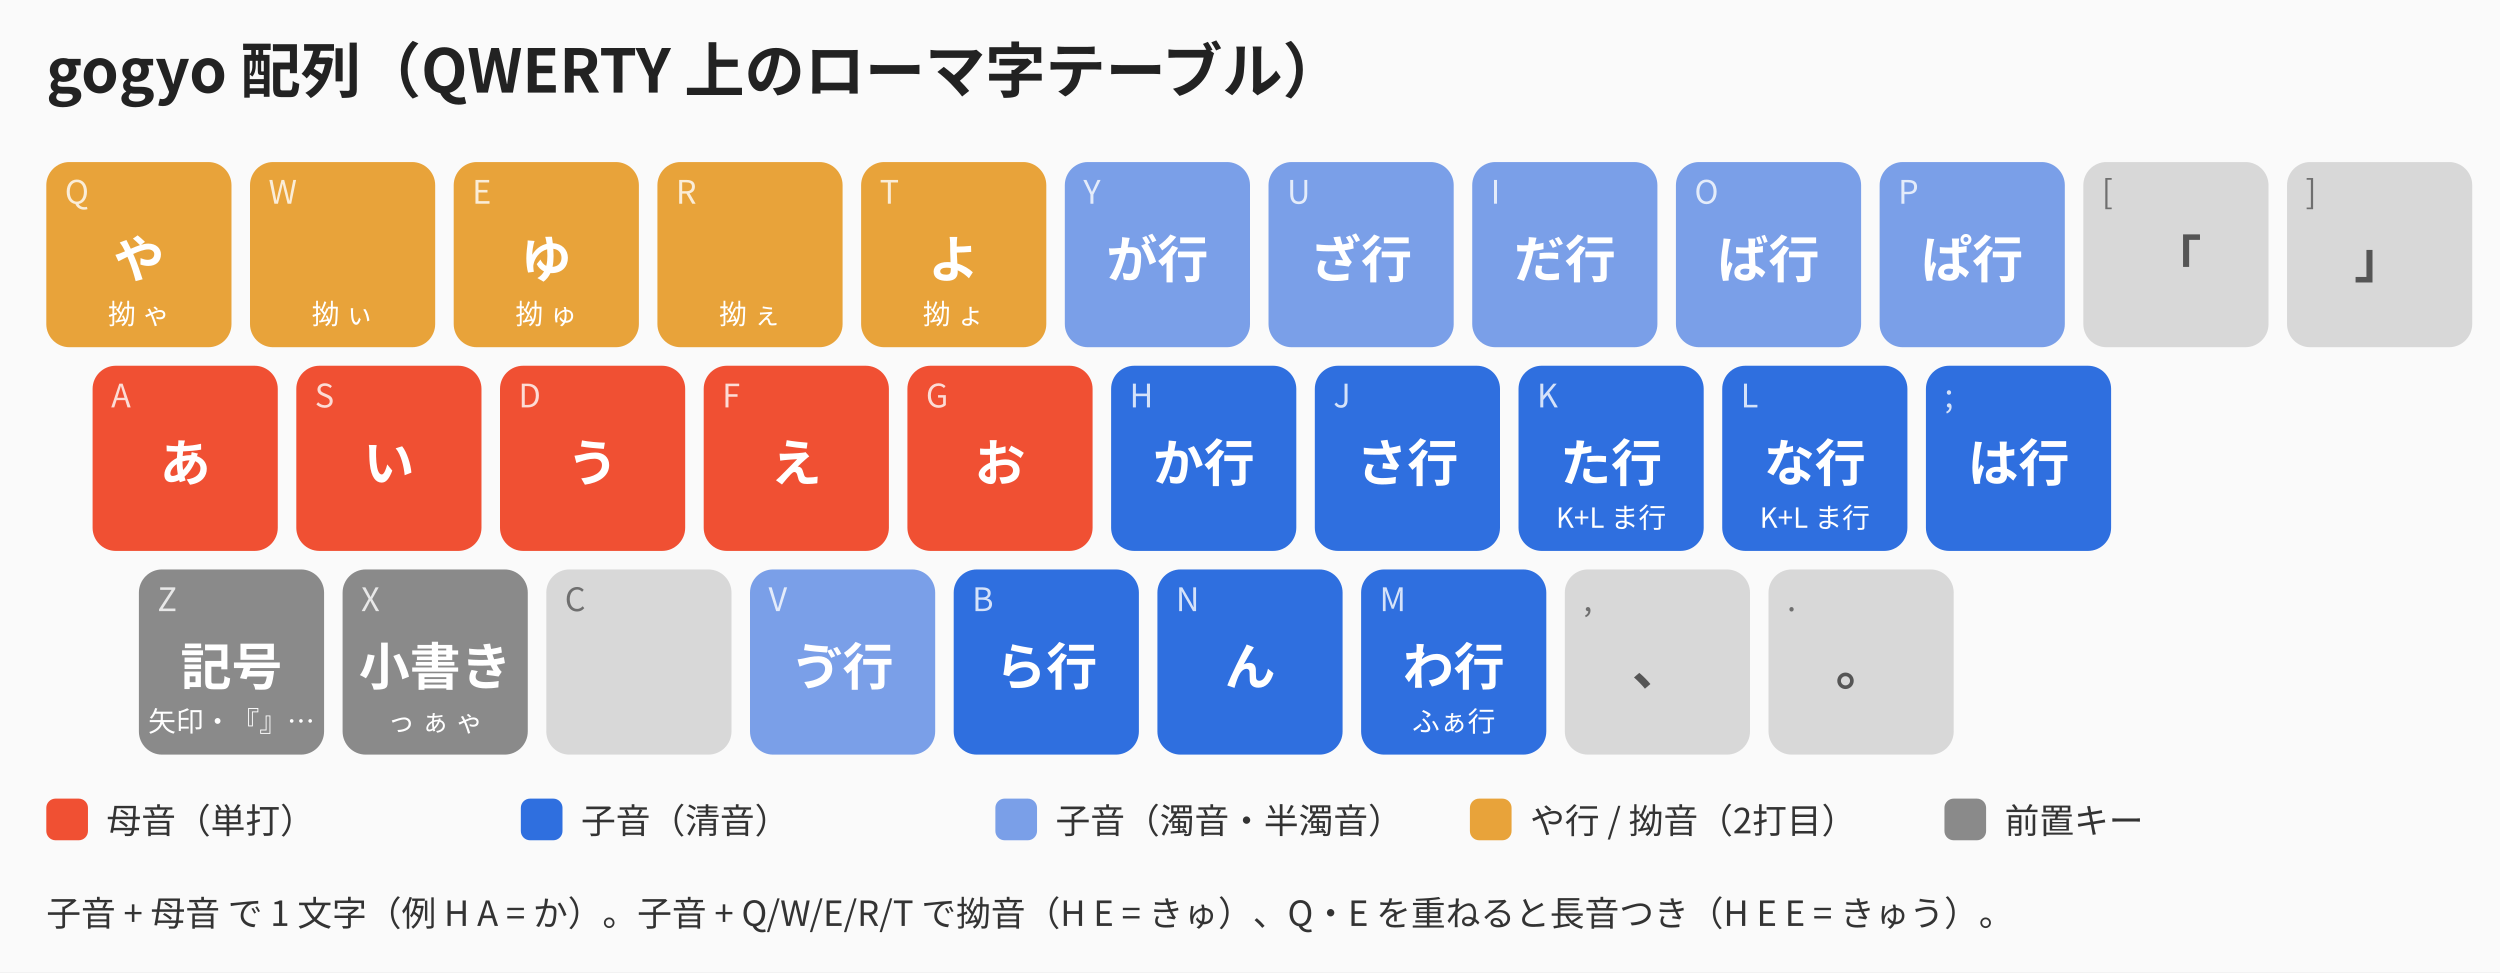
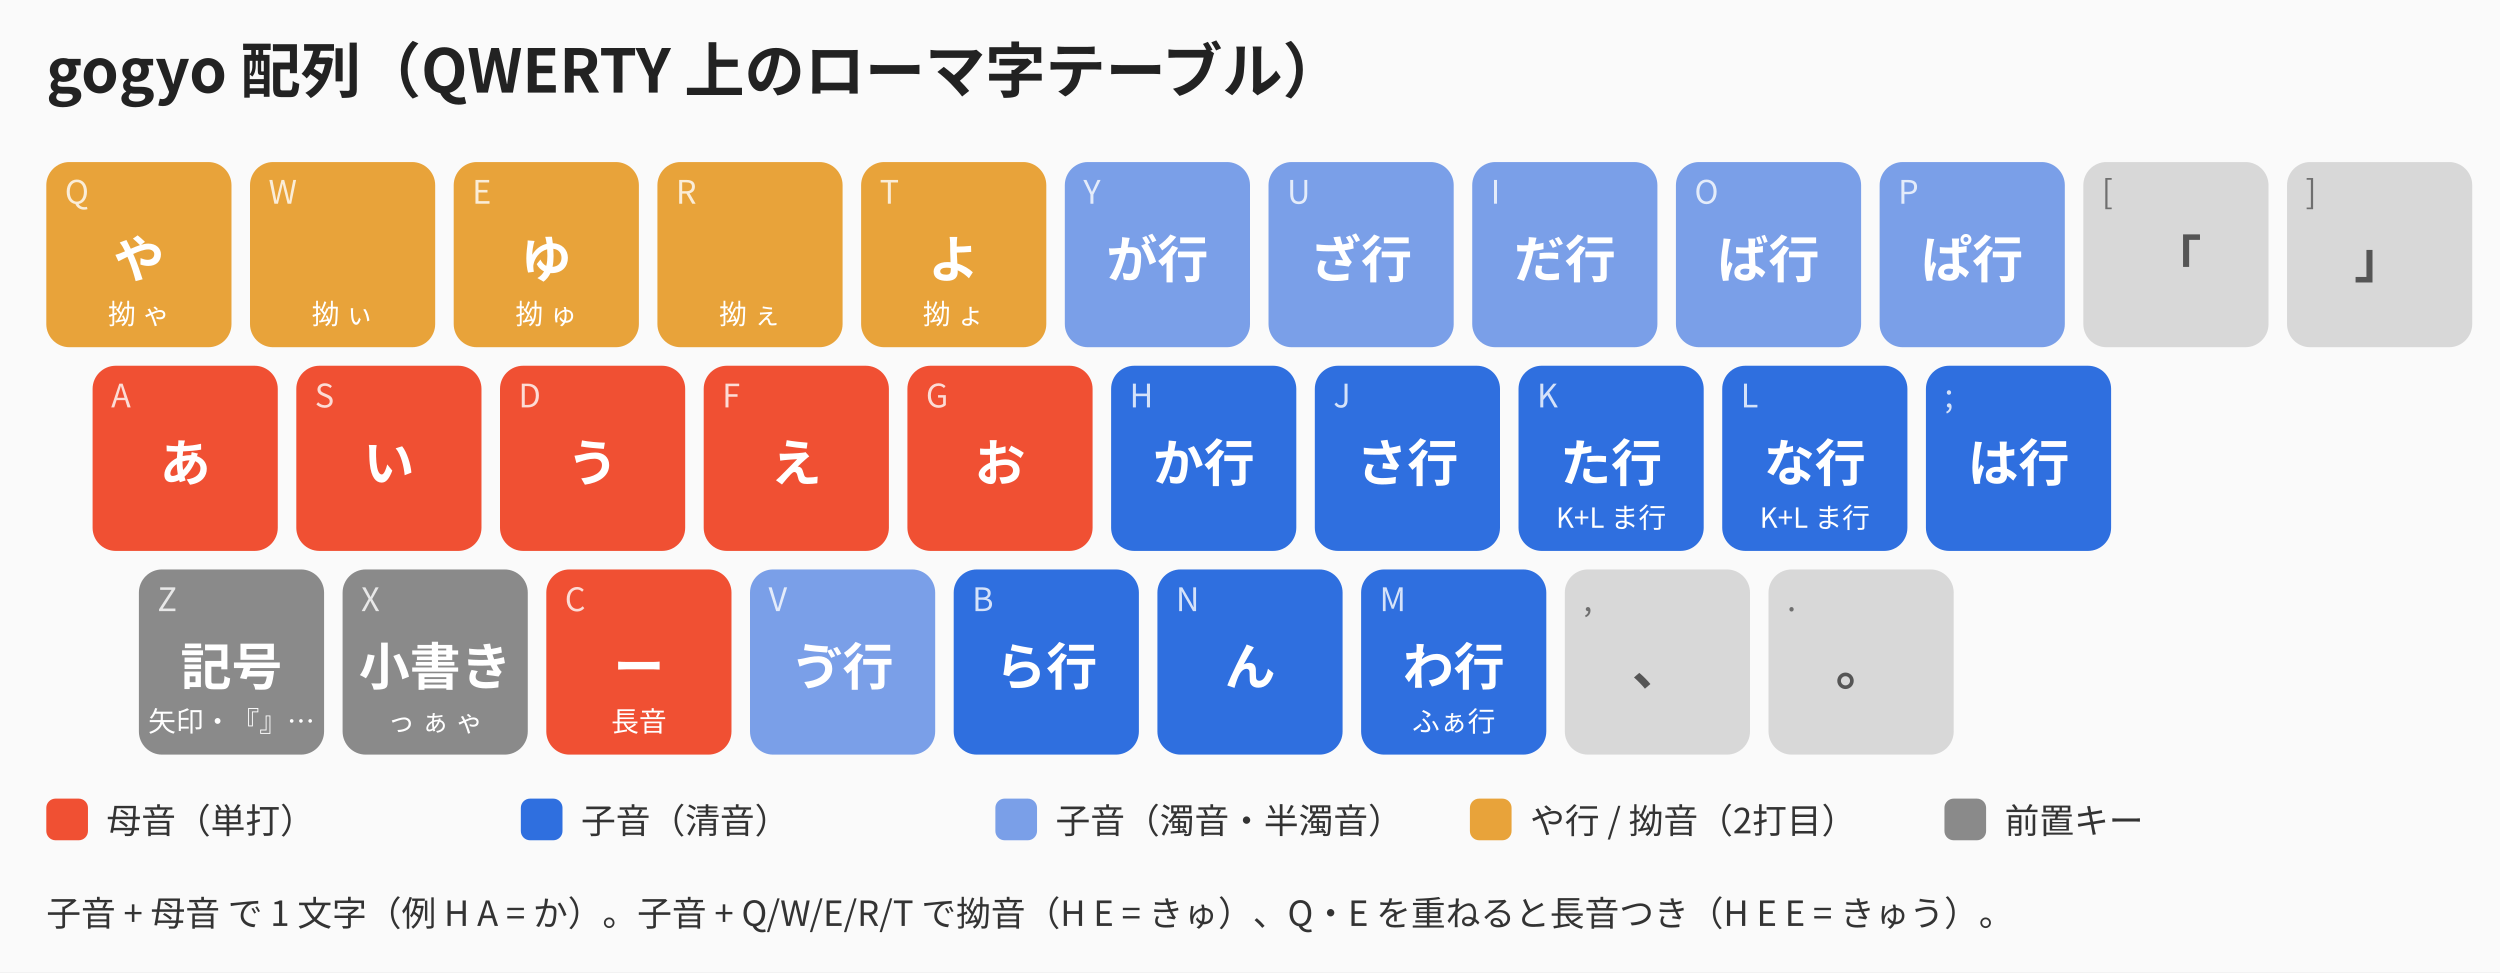
<svg xmlns="http://www.w3.org/2000/svg" width="1080" height="420" font-family="Noto Sans CJK JP, sans-serif">
  <rect width="100%" height="100%" fill="#fafafa" />
  <text x="20" y="40" font-size="26" font-weight="bold" fill="#222">gogyo 配列（QWERTY 上のローマ字テーブル）</text>
  <rect x="20" y="70" width="80" height="80" rx="10" fill="#E8A33A" />
  <text x="28" y="88" font-size="14" fill="#fff" opacity="0.8">Q</text>
  <text x="60.0" y="120" font-size="22" font-weight="bold" text-anchor="middle" fill="#fff">や</text>
  <text x="60.0" y="140" font-size="12" text-anchor="middle" fill="#fff">拗 ゃ</text>
  <rect x="108" y="70" width="80" height="80" rx="10" fill="#E8A33A" />
  <text x="116" y="88" font-size="14" fill="#fff" opacity="0.8">W</text>
  <text x="148.0" y="120" font-size="22" font-weight="bold" text-anchor="middle" fill="#fff" />
  <text x="148.0" y="140" font-size="12" text-anchor="middle" fill="#fff">拗 ぃ</text>
  <rect x="196" y="70" width="80" height="80" rx="10" fill="#E8A33A" />
  <text x="204" y="88" font-size="14" fill="#fff" opacity="0.8">E</text>
  <text x="236.0" y="120" font-size="22" font-weight="bold" text-anchor="middle" fill="#fff">ゆ</text>
  <text x="236.0" y="140" font-size="12" text-anchor="middle" fill="#fff">拗 ゅ</text>
  <rect x="284" y="70" width="80" height="80" rx="10" fill="#E8A33A" />
  <text x="292" y="88" font-size="14" fill="#fff" opacity="0.8">R</text>
  <text x="324.0" y="120" font-size="22" font-weight="bold" text-anchor="middle" fill="#fff" />
  <text x="324.0" y="140" font-size="12" text-anchor="middle" fill="#fff">拗 ぇ</text>
  <rect x="372" y="70" width="80" height="80" rx="10" fill="#E8A33A" />
  <text x="380" y="88" font-size="14" fill="#fff" opacity="0.8">T</text>
  <text x="412.0" y="120" font-size="22" font-weight="bold" text-anchor="middle" fill="#fff">よ</text>
  <text x="412.0" y="140" font-size="12" text-anchor="middle" fill="#fff">拗 ょ</text>
  <rect x="460" y="70" width="80" height="80" rx="10" fill="#7A9FE8" />
  <text x="468" y="88" font-size="14" fill="#fff" opacity="0.8">Y</text>
  <text x="500.0" y="120" font-size="22" font-weight="bold" text-anchor="middle" fill="#fff">が行</text>
  <rect x="548" y="70" width="80" height="80" rx="10" fill="#7A9FE8" />
  <text x="556" y="88" font-size="14" fill="#fff" opacity="0.8">U</text>
  <text x="588.0" y="120" font-size="22" font-weight="bold" text-anchor="middle" fill="#fff">ざ行</text>
  <rect x="636" y="70" width="80" height="80" rx="10" fill="#7A9FE8" />
  <text x="644" y="88" font-size="14" fill="#fff" opacity="0.8">I</text>
  <text x="676.0" y="120" font-size="22" font-weight="bold" text-anchor="middle" fill="#fff">だ行</text>
  <rect x="724" y="70" width="80" height="80" rx="10" fill="#7A9FE8" />
  <text x="732" y="88" font-size="14" fill="#fff" opacity="0.8">O</text>
  <text x="764.0" y="120" font-size="22" font-weight="bold" text-anchor="middle" fill="#fff">ば行</text>
  <rect x="812" y="70" width="80" height="80" rx="10" fill="#7A9FE8" />
  <text x="820" y="88" font-size="14" fill="#fff" opacity="0.8">P</text>
  <text x="852.0" y="120" font-size="22" font-weight="bold" text-anchor="middle" fill="#fff">ぱ行</text>
  <rect x="900" y="70" width="80" height="80" rx="10" fill="#D8D8D8" />
  <text x="908" y="88" font-size="14" fill="#555" opacity="0.8">[</text>
  <text x="940.0" y="120" font-size="22" font-weight="bold" text-anchor="middle" fill="#555">「</text>
  <rect x="988" y="70" width="80" height="80" rx="10" fill="#D8D8D8" />
  <text x="996" y="88" font-size="14" fill="#555" opacity="0.8">]</text>
  <text x="1028.0" y="120" font-size="22" font-weight="bold" text-anchor="middle" fill="#555">」</text>
  <rect x="40" y="158" width="80" height="80" rx="10" fill="#F05033" />
  <text x="48" y="176" font-size="14" fill="#fff" opacity="0.8">A</text>
  <text x="80.0" y="208" font-size="22" font-weight="bold" text-anchor="middle" fill="#fff">あ</text>
  <rect x="128" y="158" width="80" height="80" rx="10" fill="#F05033" />
  <text x="136" y="176" font-size="14" fill="#fff" opacity="0.8">S</text>
  <text x="168.0" y="208" font-size="22" font-weight="bold" text-anchor="middle" fill="#fff">い</text>
  <rect x="216" y="158" width="80" height="80" rx="10" fill="#F05033" />
  <text x="224" y="176" font-size="14" fill="#fff" opacity="0.8">D</text>
  <text x="256.0" y="208" font-size="22" font-weight="bold" text-anchor="middle" fill="#fff">う</text>
  <rect x="304" y="158" width="80" height="80" rx="10" fill="#F05033" />
  <text x="312" y="176" font-size="14" fill="#fff" opacity="0.8">F</text>
  <text x="344.0" y="208" font-size="22" font-weight="bold" text-anchor="middle" fill="#fff">え</text>
  <rect x="392" y="158" width="80" height="80" rx="10" fill="#F05033" />
  <text x="400" y="176" font-size="14" fill="#fff" opacity="0.8">G</text>
  <text x="432.0" y="208" font-size="22" font-weight="bold" text-anchor="middle" fill="#fff">お</text>
  <rect x="480" y="158" width="80" height="80" rx="10" fill="#2F6FDF" />
  <text x="488" y="176" font-size="14" fill="#fff" opacity="0.8">H</text>
  <text x="520.0" y="208" font-size="22" font-weight="bold" text-anchor="middle" fill="#fff">か行</text>
  <rect x="568" y="158" width="80" height="80" rx="10" fill="#2F6FDF" />
  <text x="576" y="176" font-size="14" fill="#fff" opacity="0.8">J</text>
  <text x="608.0" y="208" font-size="22" font-weight="bold" text-anchor="middle" fill="#fff">さ行</text>
  <rect x="656" y="158" width="80" height="80" rx="10" fill="#2F6FDF" />
  <text x="664" y="176" font-size="14" fill="#fff" opacity="0.8">K</text>
  <text x="696.0" y="208" font-size="22" font-weight="bold" text-anchor="middle" fill="#fff">た行</text>
  <text x="696.0" y="228" font-size="12" text-anchor="middle" fill="#fff">K+L ま行</text>
  <rect x="744" y="158" width="80" height="80" rx="10" fill="#2F6FDF" />
  <text x="752" y="176" font-size="14" fill="#fff" opacity="0.8">L</text>
  <text x="784.0" y="208" font-size="22" font-weight="bold" text-anchor="middle" fill="#fff">な行</text>
  <text x="784.0" y="228" font-size="12" text-anchor="middle" fill="#fff">K+L ま行</text>
  <rect x="832" y="158" width="80" height="80" rx="10" fill="#2F6FDF" />
  <text x="840" y="176" font-size="14" fill="#fff" opacity="0.8">;</text>
  <text x="872.0" y="208" font-size="22" font-weight="bold" text-anchor="middle" fill="#fff">は行</text>
  <rect x="60" y="246" width="80" height="80" rx="10" fill="#8A8A8A" />
  <text x="68" y="264" font-size="14" fill="#fff" opacity="0.8">Z</text>
  <text x="100.0" y="296" font-size="22" font-weight="bold" text-anchor="middle" fill="#fff">記号</text>
  <text x="100.0" y="316" font-size="12" text-anchor="middle" fill="#fff">矢印・『』…</text>
  <rect x="148" y="246" width="80" height="80" rx="10" fill="#8A8A8A" />
  <text x="156" y="264" font-size="14" fill="#fff" opacity="0.8">X</text>
  <text x="188.0" y="296" font-size="22" font-weight="bold" text-anchor="middle" fill="#fff">小書き</text>
  <text x="188.0" y="316" font-size="12" text-anchor="middle" fill="#fff">っ ぁ ゃ</text>
-   <rect x="236" y="246" width="80" height="80" rx="10" fill="#D8D8D8" />
-   <text x="244" y="264" font-size="14" fill="#555" opacity="0.8">C</text>
-   <text x="276.0" y="296" font-size="22" font-weight="bold" text-anchor="middle" fill="#555" />
+   <rect x="236" y="246" width="80" height="80" rx="10" fill="#F05033" />
+   <text x="244" y="264" font-size="14" fill="#fff" opacity="0.8">C</text>
+   <text x="276.0" y="296" font-size="22" font-weight="bold" text-anchor="middle" fill="#fff">ー</text>
+   <text x="276.0" y="316" font-size="12" text-anchor="middle" fill="#fff">長音</text>
  <rect x="324" y="246" width="80" height="80" rx="10" fill="#7A9FE8" />
  <text x="332" y="264" font-size="14" fill="#fff" opacity="0.8">V</text>
  <text x="364.0" y="296" font-size="22" font-weight="bold" text-anchor="middle" fill="#fff">ゔ行</text>
  <rect x="412" y="246" width="80" height="80" rx="10" fill="#2F6FDF" />
  <text x="420" y="264" font-size="14" fill="#fff" opacity="0.8">B</text>
  <text x="452.0" y="296" font-size="22" font-weight="bold" text-anchor="middle" fill="#fff">ら行</text>
  <rect x="500" y="246" width="80" height="80" rx="10" fill="#2F6FDF" />
  <text x="508" y="264" font-size="14" fill="#fff" opacity="0.8">N</text>
  <text x="540.0" y="296" font-size="22" font-weight="bold" text-anchor="middle" fill="#fff">ん</text>
  <rect x="588" y="246" width="80" height="80" rx="10" fill="#2F6FDF" />
  <text x="596" y="264" font-size="14" fill="#fff" opacity="0.8">M</text>
  <text x="628.0" y="296" font-size="22" font-weight="bold" text-anchor="middle" fill="#fff">わ行</text>
  <text x="628.0" y="316" font-size="12" text-anchor="middle" fill="#fff">ふぁ行</text>
  <rect x="676" y="246" width="80" height="80" rx="10" fill="#D8D8D8" />
  <text x="684" y="264" font-size="14" fill="#555" opacity="0.8">,</text>
  <text x="716.0" y="296" font-size="22" font-weight="bold" text-anchor="middle" fill="#555">、</text>
  <rect x="764" y="246" width="80" height="80" rx="10" fill="#D8D8D8" />
  <text x="772" y="264" font-size="14" fill="#555" opacity="0.8">.</text>
  <text x="804.0" y="296" font-size="22" font-weight="bold" text-anchor="middle" fill="#555">。</text>
  <rect x="20" y="345" width="18" height="18" rx="4" fill="#F05033" />
  <text x="46" y="360" font-size="15" fill="#333">母音（単打）</text>
  <rect x="225" y="345" width="18" height="18" rx="4" fill="#2F6FDF" />
  <text x="251" y="360" font-size="15" fill="#333">子音（清音）</text>
  <rect x="430" y="345" width="18" height="18" rx="4" fill="#7A9FE8" />
  <text x="456" y="360" font-size="15" fill="#333">子音（濁音・半濁音）</text>
  <rect x="635" y="345" width="18" height="18" rx="4" fill="#E8A33A" />
  <text x="661" y="360" font-size="15" fill="#333">や行 / 拗音（2打目）</text>
  <rect x="840" y="345" width="18" height="18" rx="4" fill="#8A8A8A" />
  <text x="866" y="360" font-size="15" fill="#333">前置キー</text>
  <text x="20" y="400" font-size="15" fill="#333">子音 + 母音 で 1 文字（例 H A = か）。子音 + Q/W/E/R/T で拗音（H E = きゅ）、Q・E を重ねると長音つき（H E E = きゅう）。</text>
</svg>
